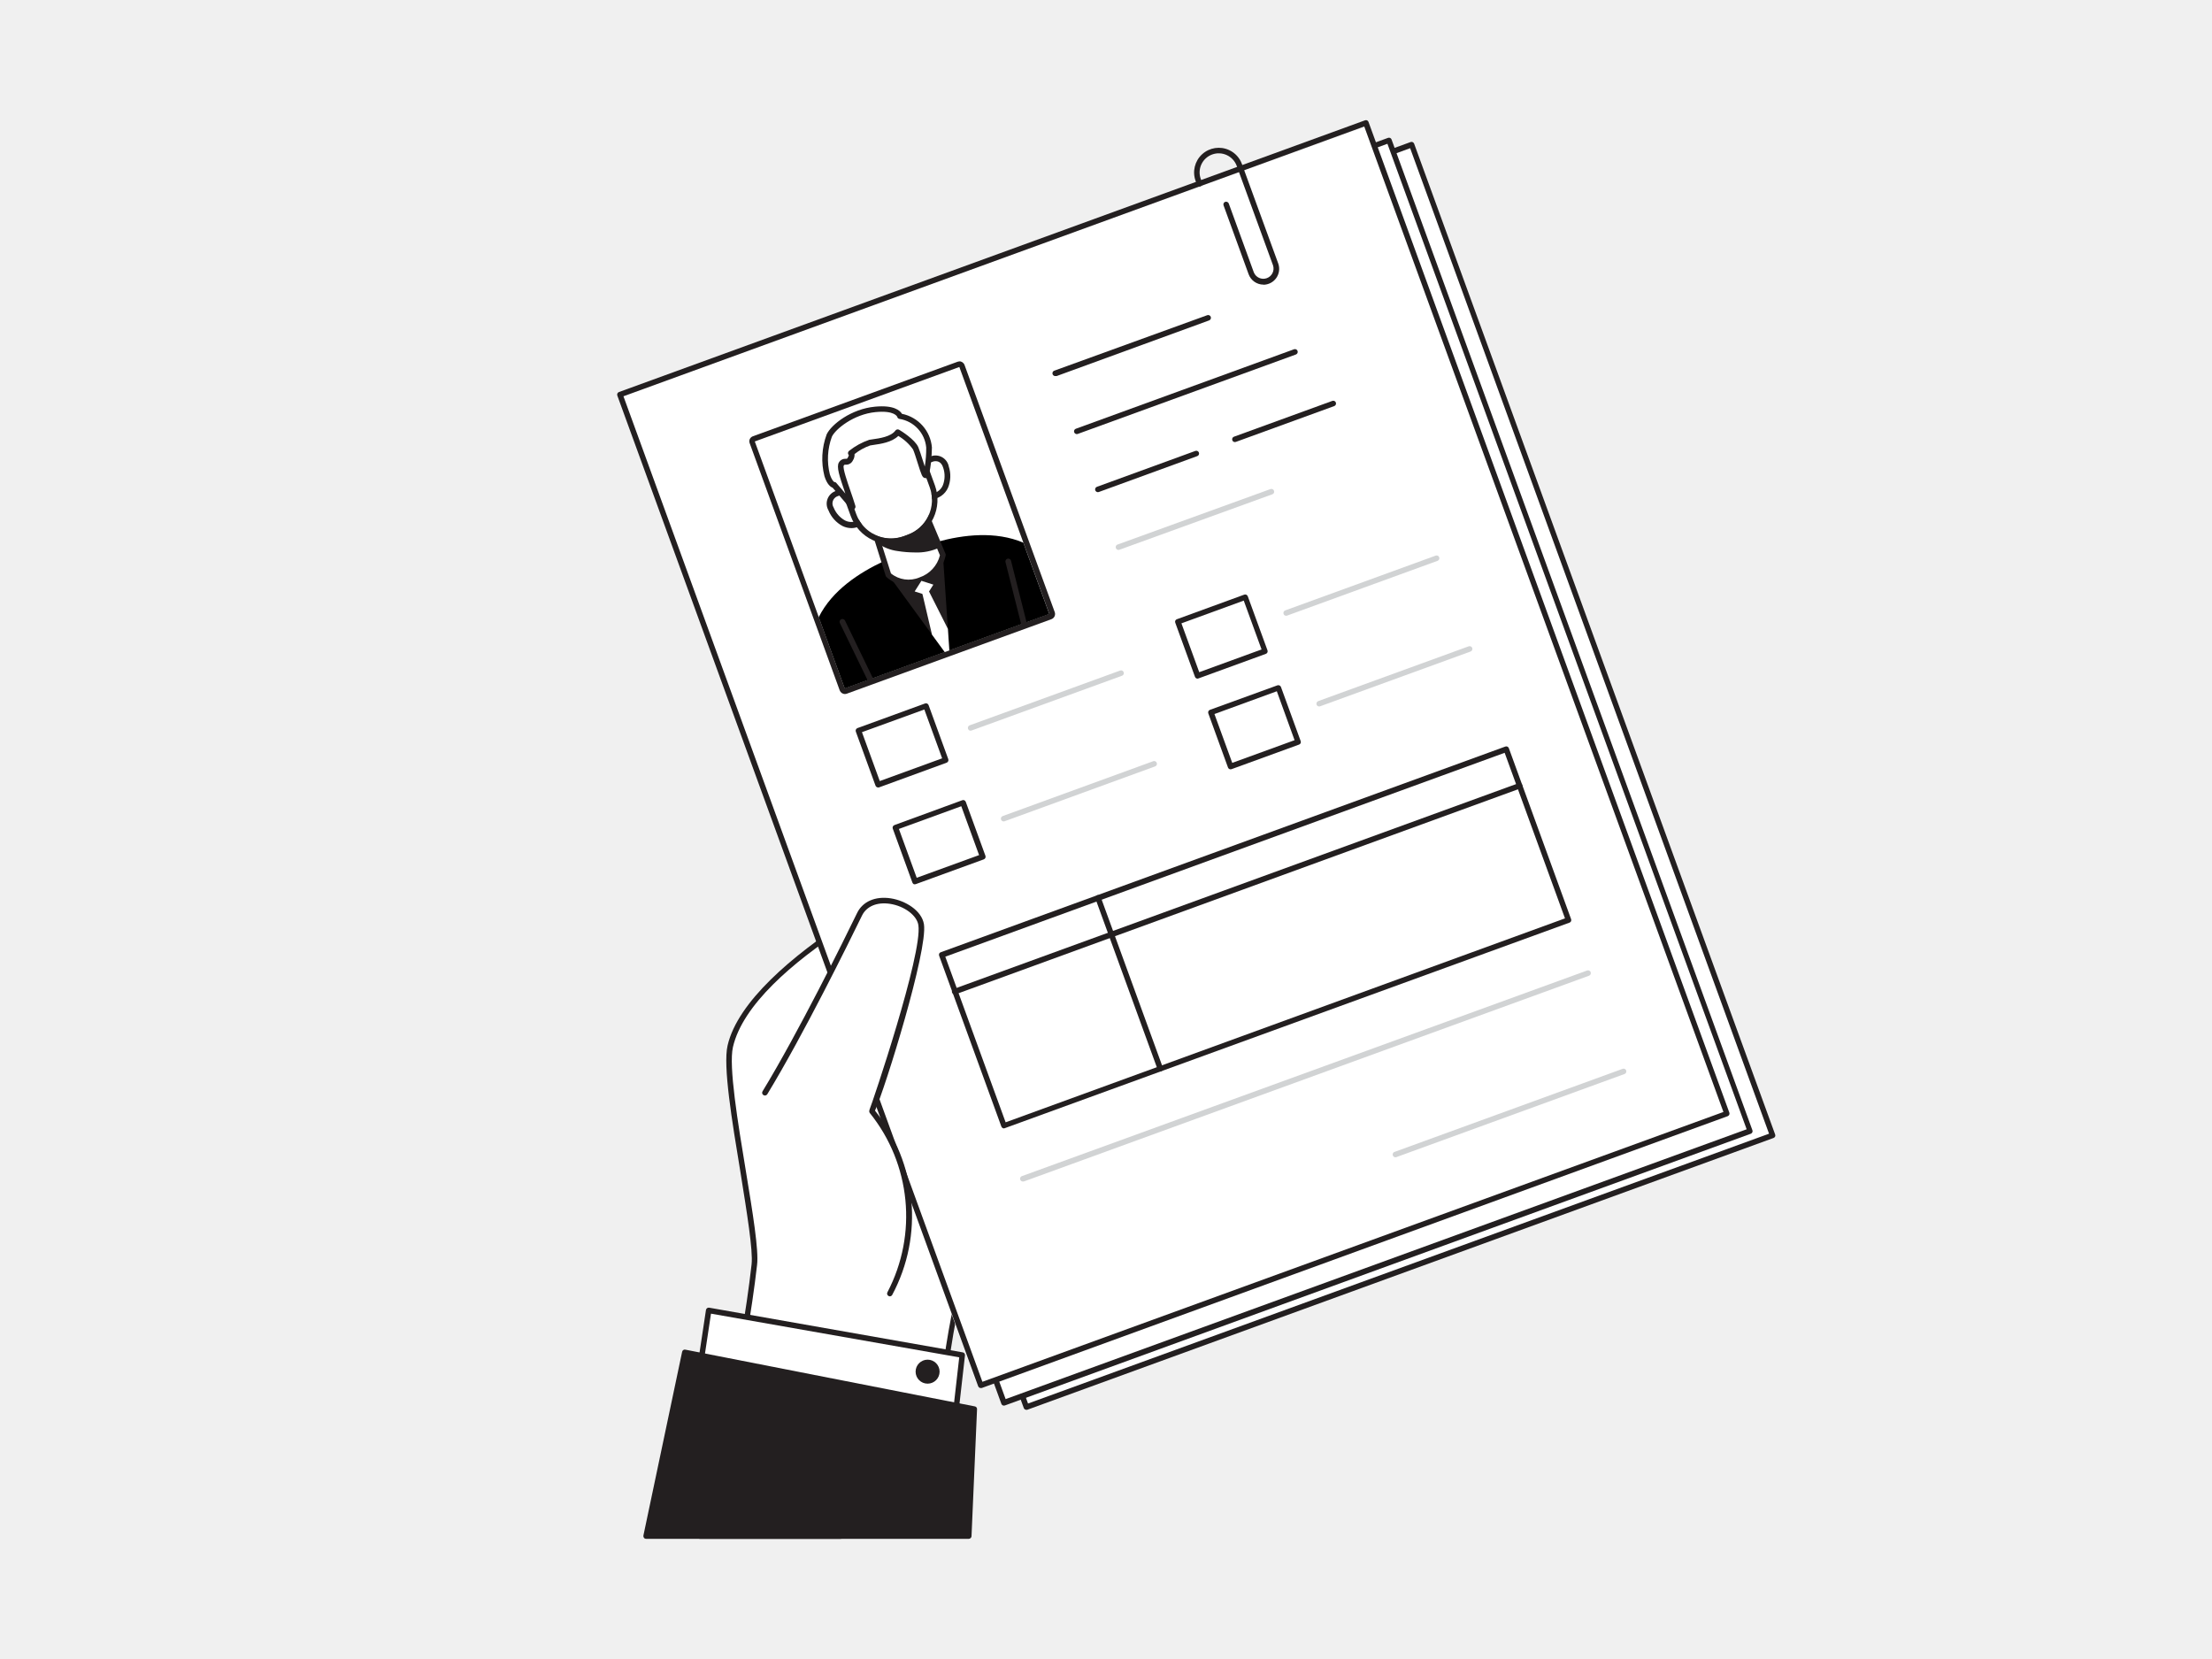
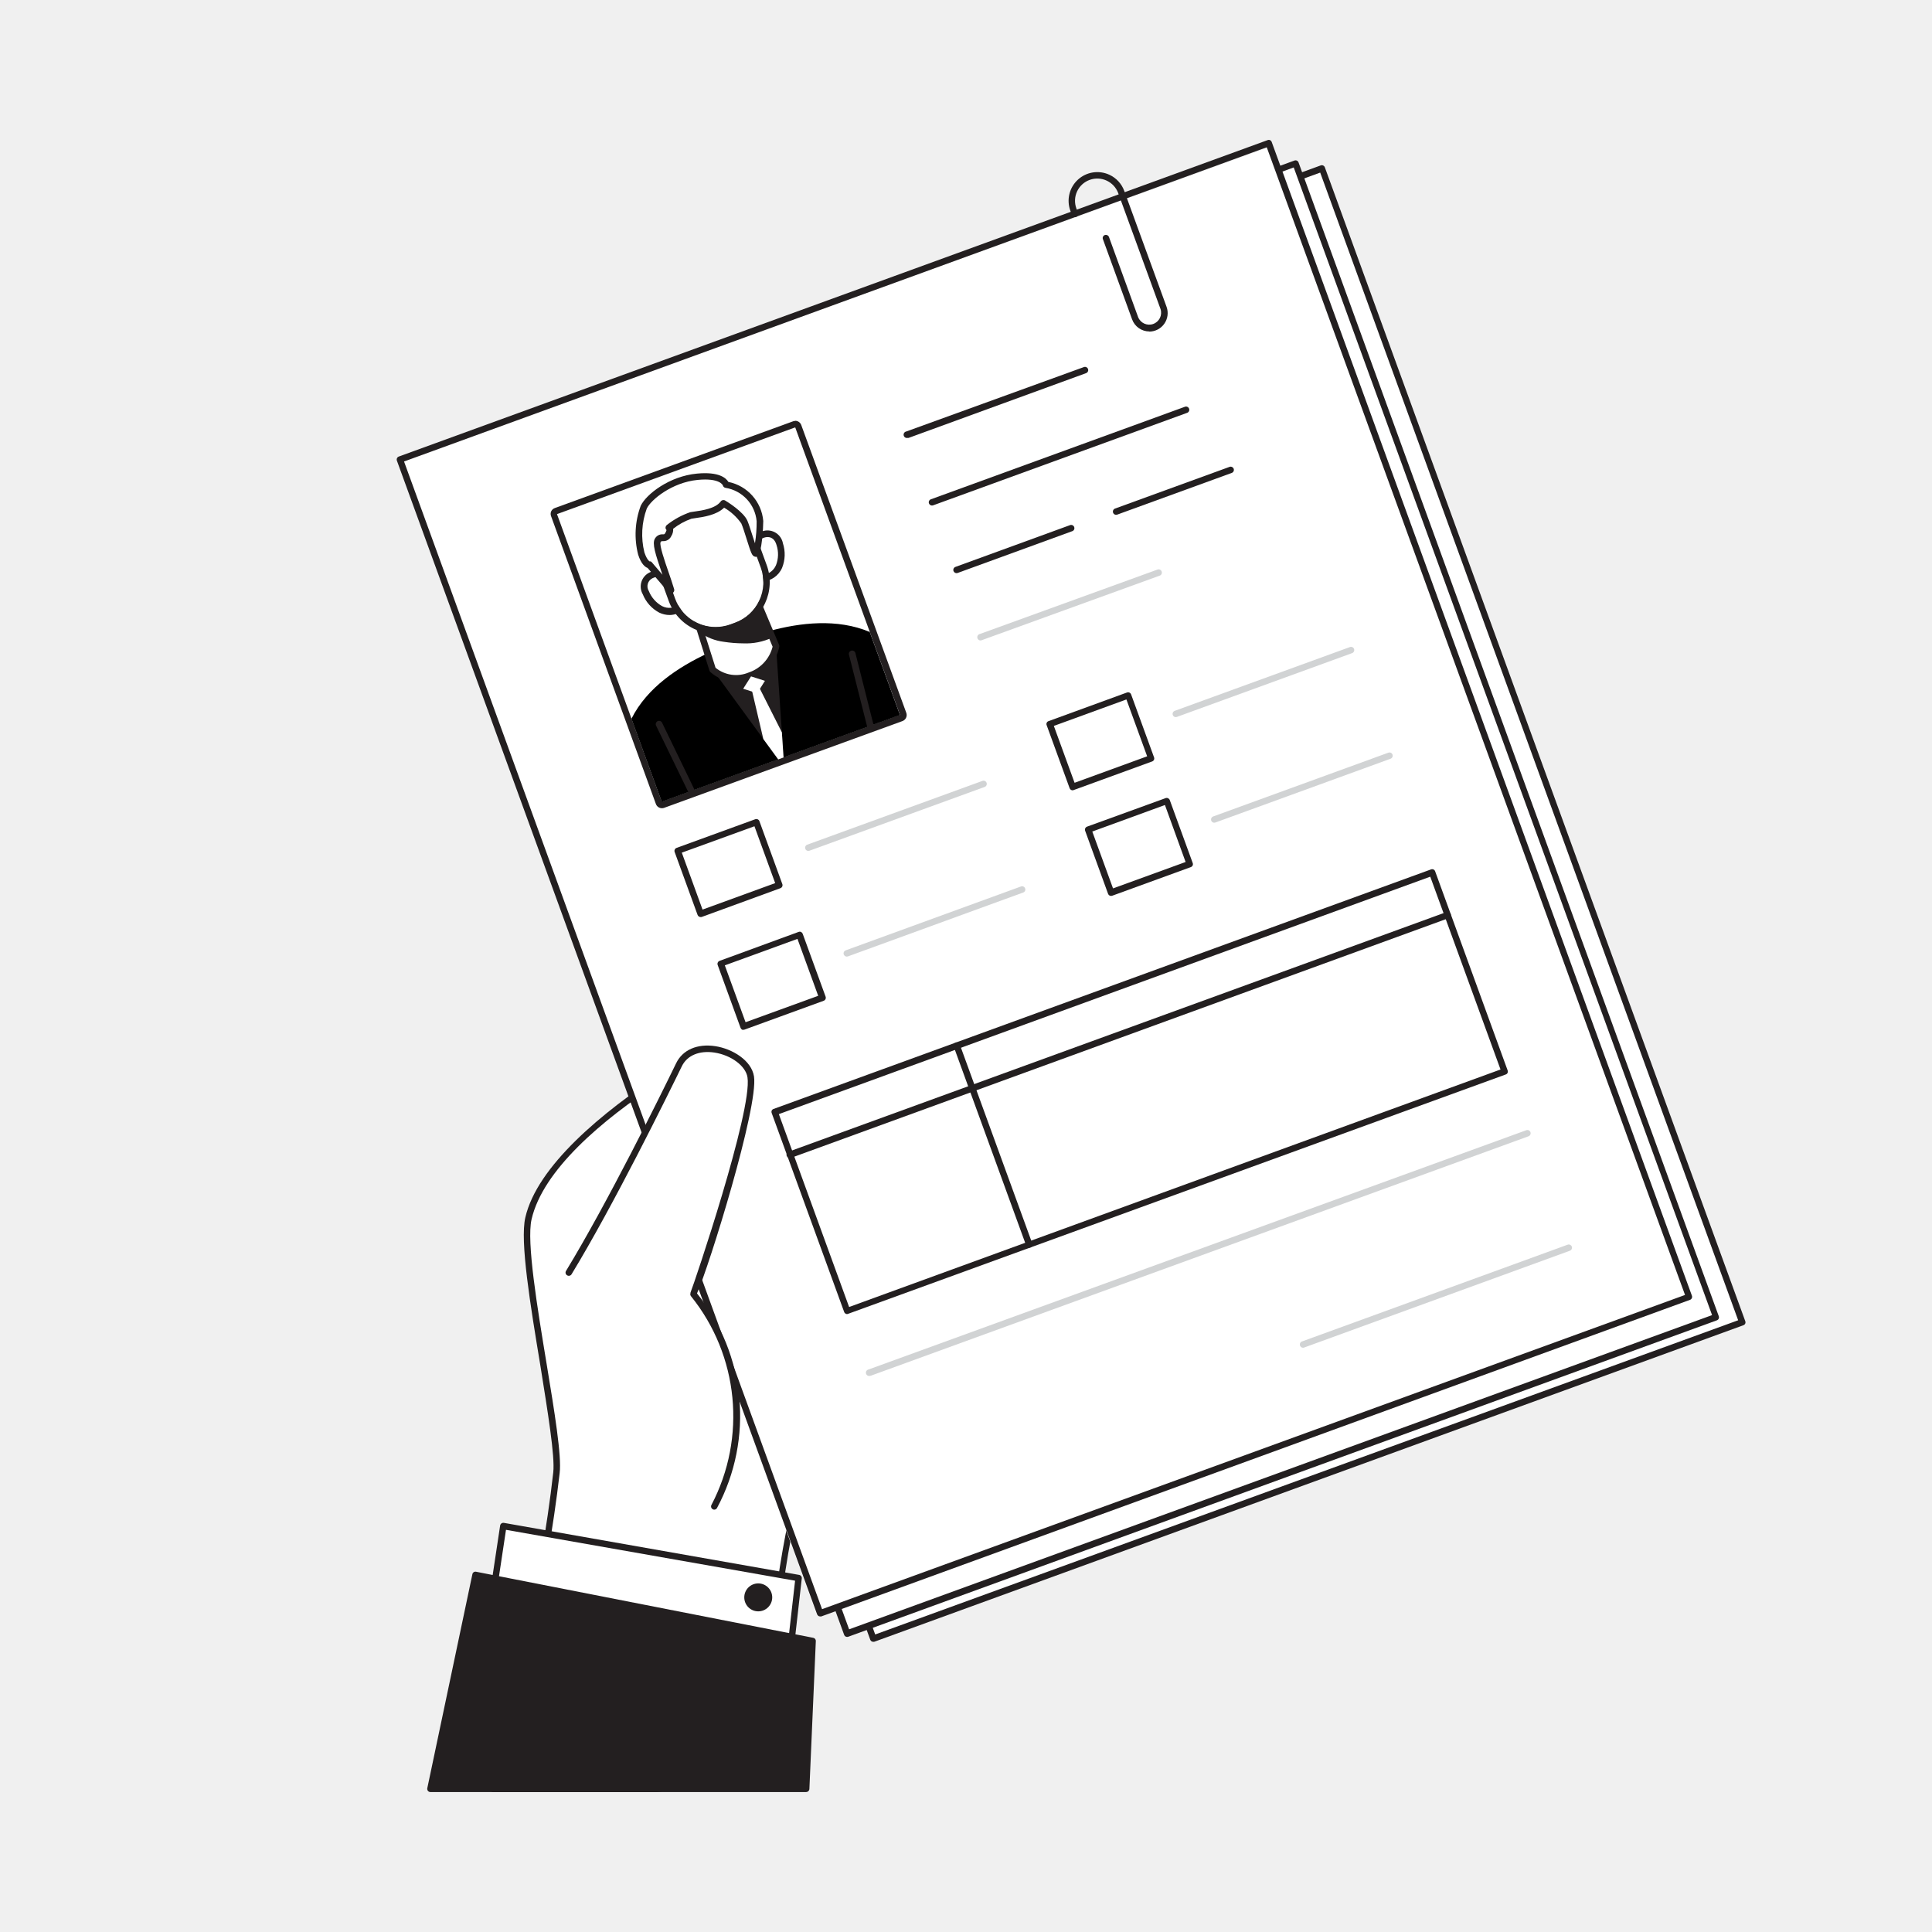
- <svg xmlns="http://www.w3.org/2000/svg" viewBox="0 0 400 300">
+ <svg xmlns="http://www.w3.org/2000/svg" viewBox="50 0 300 300">
  <g id="_256_personal_data_flatline" data-name="#256_personal_data_flatline">
    <path d="M136.41,228.71c-1.93,17.31-7.35,40.41-9.84,49.06h25.32l15.53-1.88s3.6-33.75,5.86-41.14.51-77.9.58-78.61-38.05,16.6-41.85,33.08C130.54,195.64,137.06,222.87,136.41,228.71Z" fill="#fff" />
    <path d="M126.57,278.27a.48.48,0,0,1-.4-.2.52.52,0,0,1-.08-.44c2.48-8.64,7.92-31.88,9.82-49h0c.28-2.52-.85-9.35-2-16.57-1.57-9.49-3.19-19.3-2.34-23,3.65-15.88,39.91-33.49,42.33-33.49h0a.53.53,0,0,1,.44.56c0,.15,0,2.06.08,4.7.31,16.74,1.25,67.67-.68,74-2.21,7.26-5.8,40.7-5.83,41a.5.5,0,0,1-.44.44L152,278.27Zm.66-1h24.66L167,275.44c.43-4,3.7-33.83,5.84-40.84,1.25-4.1,1.46-28.89.63-73.69,0-2.27-.06-3.49-.07-4.14-4.59,1.71-37.34,17.3-40.86,32.57-.8,3.47.88,13.62,2.36,22.57,1.2,7.3,2.34,14.2,2,16.85l-.49,0,.49,0C135,245.52,129.8,268.14,127.23,277.27Z" fill="#231f20" />
    <polygon points="125.9 251.96 128.15 236.97 174.01 245.04 172.16 261.24 125.9 251.96" fill="#fff" />
    <path d="M172.17,261.74h-.1l-46.27-9.28a.52.52,0,0,1-.4-.57l2.26-15a.5.5,0,0,1,.2-.33.51.51,0,0,1,.38-.09l45.85,8.08a.49.49,0,0,1,.41.54l-1.84,16.21a.51.51,0,0,1-.2.35A.52.52,0,0,1,172.17,261.74Zm-45.71-10.18,45.27,9.09,1.73-15.2-44.89-7.9Z" fill="#231f20" />
    <polygon points="175.18 277.77 176.16 254.81 123.82 244.55 116.84 277.77 175.18 277.77" fill="#231f20" />
    <path d="M175.18,278.27H116.84a.5.5,0,0,1-.39-.18.53.53,0,0,1-.1-.42l7-33.22a.48.48,0,0,1,.58-.39l52.35,10.26a.48.48,0,0,1,.4.51l-1,23A.51.51,0,0,1,175.18,278.27Zm-57.72-1H174.7l1-22.06-51.44-10.08Z" fill="#231f20" />
    <rect x="148.64" y="44.96" width="143.56" height="190.67" transform="translate(-34.7 83.91) rotate(-20.01)" fill="#fff" />
    <path d="M185.6,254.94a.5.5,0,0,1-.47-.33L119.88,75.46a.5.5,0,0,1,.3-.64L255.07,25.69a.5.5,0,0,1,.65.29L321,205.14a.5.5,0,0,1,0,.38.48.48,0,0,1-.28.26l-134.9,49.13A.47.47,0,0,1,185.6,254.94ZM121,75.58,185.9,253.8l134-48.79L255,26.8Z" fill="#231f20" />
    <rect x="144.59" y="44.21" width="143.56" height="190.67" transform="translate(-34.69 82.47) rotate(-20.01)" fill="#fff" />
    <path d="M181.55,254.18a.49.49,0,0,1-.47-.32L115.83,74.7a.49.49,0,0,1,.3-.64L251,24.93a.49.49,0,0,1,.64.3l65.25,179.15a.49.49,0,0,1-.3.64L181.72,254.15ZM116.94,74.83,181.85,253l134-48.79L250.89,26Z" fill="#231f20" />
    <rect x="140.39" y="41.04" width="143.56" height="190.67" transform="matrix(0.94, -0.34, 0.34, 0.94, -33.86, 80.85)" fill="#fff" />
    <path d="M177.35,251a.51.51,0,0,1-.47-.32L111.63,71.53a.5.5,0,0,1,.3-.64l134.9-49.13a.5.5,0,0,1,.38,0,.53.53,0,0,1,.26.29l65.25,179.15a.5.5,0,0,1-.3.64L177.52,251A.47.47,0,0,1,177.35,251ZM112.74,71.66l64.91,178.21,134-48.79L246.7,22.87Z" fill="#231f20" />
    <rect x="143.44" y="71.66" width="39.37" height="47.54" transform="matrix(0.94, -0.34, 0.34, 0.94, -22.81, 61.59)" fill="#fff" />
    <path d="M173.48,66.36,189.75,111l-37,13.47L136.49,79.83l37-13.47m0-1a1,1,0,0,0-.34.06l-37,13.47a1,1,0,0,0-.57.52,1,1,0,0,0,0,.77l16.27,44.67a1,1,0,0,0,.94.65,1,1,0,0,0,.34-.06l37-13.47a1,1,0,0,0,.6-1.28L174.42,66a1,1,0,0,0-.94-.66Z" fill="#231f20" />
    <line x1="190.91" y1="67.53" x2="218.48" y2="57.49" fill="#fff" />
    <path d="M190.91,68a.5.5,0,0,1-.18-1L218.3,57a.5.5,0,1,1,.35.94L191.08,68Z" fill="#231f20" />
    <line x1="194.72" y1="78" x2="234.15" y2="63.63" fill="#fff" />
    <path d="M194.72,78.5a.51.51,0,0,1-.47-.33.49.49,0,0,1,.3-.64L234,63.16a.5.5,0,0,1,.64.3.5.5,0,0,1-.29.64L194.89,78.47A.51.51,0,0,1,194.72,78.5Z" fill="#231f20" />
    <line x1="198.53" y1="88.47" x2="216.33" y2="81.98" fill="#fff" />
    <path d="M198.53,89a.52.52,0,0,1-.47-.33.5.5,0,0,1,.3-.64l17.8-6.49a.5.5,0,0,1,.64.3.49.49,0,0,1-.3.64l-17.8,6.49A.47.47,0,0,1,198.53,89Z" fill="#231f20" />
    <line x1="223.31" y1="79.44" x2="241.11" y2="72.96" fill="#fff" />
    <path d="M223.31,79.94a.49.49,0,0,1-.47-.33.5.5,0,0,1,.3-.64l17.8-6.48a.5.5,0,0,1,.34.94l-17.8,6.48A.51.51,0,0,1,223.31,79.94Z" fill="#231f20" />
    <path d="M202.35,99.44a.5.5,0,0,1-.18-1l27.57-10a.5.5,0,0,1,.64.3.49.49,0,0,1-.29.64l-27.57,10Z" fill="#d1d3d4" />
    <path d="M175.52,132.13a.48.48,0,0,1-.47-.33.5.5,0,0,1,.3-.64l27.22-9.91a.5.5,0,0,1,.34.94l-27.22,9.91Z" fill="#d1d3d4" />
    <rect x="163.3" y="147.09" width="13" height="10.4" transform="translate(-41.87 67.31) rotate(-20.01)" fill="#fff" />
    <path d="M165.47,159.9a.52.52,0,0,1-.21,0,.55.55,0,0,1-.26-.28l-3.56-9.78a.5.5,0,0,1,.3-.64L174,144.71a.5.5,0,0,1,.38,0,.55.55,0,0,1,.26.28l3.56,9.77a.5.5,0,0,1-.3.64l-12.22,4.45A.47.47,0,0,1,165.47,159.9Zm-2.92-10,3.22,8.83,11.28-4.1-3.22-8.84Z" fill="#231f20" />
    <rect x="156.62" y="129.59" width="13" height="10.4" transform="translate(-36.28 63.96) rotate(-20.01)" fill="#fff" />
    <path d="M158.79,142.4a.52.52,0,0,1-.47-.33l-3.56-9.77a.5.5,0,0,1,.3-.64l12.22-4.45a.5.5,0,0,1,.64.3l3.56,9.77a.5.5,0,0,1-.3.64L159,142.37A.47.47,0,0,1,158.79,142.4Zm-2.92-10,3.22,8.84,11.28-4.11-3.22-8.83Z" fill="#231f20" />
    <path d="M181.49,148.54a.52.52,0,0,1-.47-.33.5.5,0,0,1,.3-.64l27.22-9.92a.5.5,0,0,1,.64.3.49.49,0,0,1-.3.64l-27.22,9.92A.47.47,0,0,1,181.49,148.54Z" fill="#d1d3d4" />
    <rect x="214.39" y="109.91" width="13" height="10.4" transform="translate(-26.06 82.54) rotate(-20.01)" fill="#fff" />
    <path d="M216.56,122.72a.5.5,0,0,1-.47-.33l-3.56-9.77a.46.46,0,0,1,0-.38.45.45,0,0,1,.28-.26L225,107.53a.5.5,0,0,1,.64.3l3.56,9.77a.49.49,0,0,1-.3.64l-12.21,4.45Zm-2.92-10,3.22,8.83,11.27-4.11-3.22-8.83Z" fill="#231f20" />
    <path d="M232.58,111.35a.48.48,0,0,1-.47-.33.5.5,0,0,1,.3-.64l27.22-9.91a.5.5,0,0,1,.34.94l-27.22,9.91Z" fill="#d1d3d4" />
    <rect x="220.36" y="126.31" width="13" height="10.4" transform="translate(-31.31 85.58) rotate(-20.01)" fill="#fff" />
    <path d="M222.53,139.12a.5.5,0,0,1-.47-.33L218.5,129a.5.5,0,0,1,.3-.64L231,123.93a.51.51,0,0,1,.64.3l3.56,9.77a.5.5,0,0,1,0,.38.51.51,0,0,1-.28.26l-12.22,4.45A.47.47,0,0,1,222.53,139.12Zm-2.92-10,3.22,8.83,11.27-4.1L230.89,125Z" fill="#231f20" />
    <path d="M238.55,127.75a.49.49,0,0,1-.47-.33.51.51,0,0,1,.3-.64l27.22-9.91a.5.5,0,0,1,.34.94l-27.22,9.91A.47.47,0,0,1,238.55,127.75Z" fill="#d1d3d4" />
    <rect x="172.65" y="153.08" width="108.64" height="32.87" transform="translate(-44.31 87.91) rotate(-20.01)" fill="#fff" />
    <path d="M181.55,204.05a.41.41,0,0,1-.21-.05.48.48,0,0,1-.26-.28l-11.25-30.88a.53.53,0,0,1,0-.39.49.49,0,0,1,.28-.25L272.21,135a.49.49,0,0,1,.64.3L284.1,166.2a.5.5,0,0,1,0,.38.45.45,0,0,1-.28.26L181.72,204A.47.47,0,0,1,181.55,204.05ZM170.94,173l10.91,29.95L283,166.07l-10.91-29.94Z" fill="#231f20" />
    <line x1="172.72" y1="179.3" x2="274.8" y2="142.12" fill="#fff" />
    <path d="M172.72,179.8a.5.5,0,0,1-.17-1l102.07-37.18a.5.5,0,1,1,.35.94L172.89,179.77Z" fill="#231f20" />
    <line x1="198.57" y1="162.37" x2="209.82" y2="193.25" fill="#fff" />
    <path d="M209.82,193.75a.5.5,0,0,1-.47-.32L198.1,162.54a.5.5,0,1,1,.94-.34l11.25,30.88a.5.5,0,0,1-.3.64A.34.34,0,0,1,209.82,193.75Z" fill="#231f20" />
    <path d="M252.43,209.27a.5.5,0,0,1-.17-1l41.18-15a.5.5,0,0,1,.34.94l-41.18,15Z" fill="#d1d3d4" />
    <path d="M185.05,213.65a.5.5,0,0,1-.17-1L287,175.5a.5.5,0,0,1,.35.94L185.22,213.62Z" fill="#d1d3d4" />
    <path d="M185.05,98.13l4.7,12.9-37,13.47-4.7-12.89c2.45-4.91,7.37-8.07,11.81-10.15,1.7-.8,3.34-1.43,4.74-1.94l.33-.12c1.3-.47,2.82-1,4.47-1.42l.09,0C174.23,96.69,180,96,185.05,98.13Z" fill="currentColor" />
    <path d="M170.51,100.39h0l.9,13.32.26,3.9-.83.3-2.31-3.16L160.68,104l0,0h0A24.76,24.76,0,0,1,170.51,100.39Z" fill="#231f20" />
    <path d="M166.39,86.4c-.56-2.89,3.74-5.22,4.69-1.91A5.1,5.1,0,0,1,171,88a3,3,0,0,1-2.79,1.82" fill="#fff" />
    <path d="M168.34,90.3h-.2a.51.51,0,0,1-.47-.55.52.52,0,0,1,.55-.48,2.47,2.47,0,0,0,2.28-1.52,4.61,4.61,0,0,0,.08-3.11c-.38-1.32-1.27-1.31-1.77-1.2a2.61,2.61,0,0,0-1.92,2.88.5.5,0,0,1-.4.6.52.52,0,0,1-.61-.41,3.62,3.62,0,0,1,2.69-4.07,2.44,2.44,0,0,1,3,1.92,5.57,5.57,0,0,1-.13,3.82A3.54,3.54,0,0,1,168.34,90.3Z" fill="#231f20" />
    <path d="M155.07,90.53c-1.43-2.58-6.22-1.6-4.82,1.54a5.05,5.05,0,0,0,2.31,2.59,3,3,0,0,0,3.31-.4" fill="#fff" />
    <path d="M154,95.5a3.77,3.77,0,0,1-1.63-.37,5.57,5.57,0,0,1-2.56-2.85,2.42,2.42,0,0,1,1.06-3.39,3.61,3.61,0,0,1,4.68,1.39.51.51,0,0,1-.9.5,2.6,2.6,0,0,0-3.32-1,1.39,1.39,0,0,0-.58,2,4.66,4.66,0,0,0,2.06,2.34,2.49,2.49,0,0,0,2.73-.31.52.52,0,0,1,.73,0,.51.51,0,0,1,0,.72A3.24,3.24,0,0,1,154,95.5Z" fill="#231f20" />
    <path d="M160.65,104a5.56,5.56,0,0,0,5.8.92,6.16,6.16,0,0,0,4.06-4.51L166.2,90.05l-8.9,3.24Z" fill="#fff" />
    <path d="M164.22,105.83a5.74,5.74,0,0,1-3.93-1.49.57.57,0,0,1-.13-.21l-3.35-10.69a.51.51,0,0,1,.32-.63L166,89.57a.52.52,0,0,1,.66.28L171,100.19a.65.65,0,0,1,0,.28,6.66,6.66,0,0,1-4.4,4.92A7,7,0,0,1,164.22,105.83Zm-3.11-2.14a5.05,5.05,0,0,0,5.16.73,5.68,5.68,0,0,0,3.7-4l-4.06-9.74-8,2.91Z" fill="#231f20" />
    <path d="M158.94,97.79a7.76,7.76,0,0,0,3.55,1.38c2.12.33,5.15.47,7.17-.64l-2-4.32A21.11,21.11,0,0,1,163,96a14.44,14.44,0,0,1-4.35.7C158.37,96.64,158.51,97.46,158.94,97.79Z" fill="#231f20" />
    <path d="M165.4,99.9a20.08,20.08,0,0,1-3-.24,8.11,8.11,0,0,1-3.77-1.48,1.62,1.62,0,0,1-.58-1.62.59.59,0,0,1,.6-.4,13.77,13.77,0,0,0,4.19-.68,20.46,20.46,0,0,0,4.61-1.71.53.53,0,0,1,.39,0,.48.48,0,0,1,.29.27l2,4.31a.5.5,0,0,1-.21.65A9.58,9.58,0,0,1,165.4,99.9Zm-6.32-2.74a.7.7,0,0,0,.17.24h0a7.29,7.29,0,0,0,3.32,1.28c1.26.19,4.31.53,6.44-.38l-1.56-3.41a22,22,0,0,1-4.34,1.55A15.89,15.89,0,0,1,159.08,97.16Zm-.48,0h0Z" fill="#231f20" />
    <path d="M163.41,97l.73-.27a6.67,6.67,0,0,0,4-8.55l-3.62-9.93A10.15,10.15,0,0,0,151.24,83L154.85,93A6.68,6.68,0,0,0,163.41,97Z" fill="#fff" />
    <path d="M160.51,77.28a8.36,8.36,0,0,1,4,.93l3.62,9.93a6.67,6.67,0,0,1-4,8.55l-.73.27a6.82,6.82,0,0,1-2.29.4A6.68,6.68,0,0,1,154.85,93L151.24,83a9.3,9.3,0,0,1,5.66-5.1,10.42,10.42,0,0,1,3.61-.66m0-1a11.53,11.53,0,0,0-4,.72,10.31,10.31,0,0,0-6.28,5.74,1,1,0,0,0,0,.69l3.61,9.93a7.69,7.69,0,0,0,9.88,4.6l.73-.27a7.71,7.71,0,0,0,4.61-9.88l-3.62-9.92a1,1,0,0,0-.44-.54,9.45,9.45,0,0,0-4.53-1.07Z" fill="#231f20" />
    <polygon points="167.57 107.64 165.4 106.95 166.62 105.03 168.78 105.72 167.57 107.64" fill="#fff" />
    <polygon points="171.41 113.72 171.67 117.62 170.84 117.92 168.53 114.76 166.8 107.39 166.8 107.39 166.74 107.14 166.7 106.98 167.81 106.58 167.88 106.73 168 106.95 168 106.96 171.41 113.72" fill="#fff" />
    <path d="M157.37,123.34a.51.51,0,0,1-.46-.29l-5.06-10.43a.52.52,0,0,1,.93-.45l5.05,10.43a.51.51,0,0,1-.24.69A.54.54,0,0,1,157.37,123.34Z" fill="#231f20" />
    <path d="M185.15,113.22a.5.5,0,0,1-.5-.39l-2.84-11.24a.52.52,0,0,1,1-.25l2.84,11.24a.52.52,0,0,1-.38.63Z" fill="#231f20" />
    <path d="M154.19,91.65c-.95-3.11-2.56-6.89-2.05-7.7s1.13,0,1.64-.92.08-1,.08-1a12,12,0,0,1,3.42-1.93c1.18-.2,4-.38,5.06-1.88,0,0,2.7,1.63,3.25,2.92s1.51,5,1.76,4.85.75-3.52.65-5a6.28,6.28,0,0,0-5.26-5.64s-.39-1.64-4.46-1.24-7.56,3.13-8.32,4.73a12.17,12.17,0,0,0-.38,7.2c.59,1.78,1.27,1.76,1.27,1.76Z" fill="#fff" />
    <path d="M154.19,92.16a.5.5,0,0,1-.39-.18l-3.24-3.79c-.37-.13-1-.59-1.47-2.07a12.71,12.71,0,0,1,.4-7.58c.85-1.79,4.45-4.6,8.74-5,3.43-.33,4.53.71,4.87,1.29a6.79,6.79,0,0,1,5.42,6.07c0,.8-.2,5.1-.91,5.51a.55.55,0,0,1-.47,0c-.36-.14-.5-.45-1.24-2.82-.28-.89-.57-1.81-.79-2.31a8.48,8.48,0,0,0-2.67-2.45c-1.17,1.16-3.23,1.45-4.51,1.63l-.57.09a9.65,9.65,0,0,0-2.83,1.56,1.88,1.88,0,0,1-.3,1.15,1.34,1.34,0,0,1-1.28.77c-.24,0-.28,0-.38.17-.2.46.65,2.94,1.22,4.58.31.9.63,1.82.89,2.7a.51.51,0,0,1-.24.6A.54.54,0,0,1,154.19,92.16Zm-3.27-5a.4.4,0,0,1,.32.18l1.63,1.91-.06-.17c-1.05-3.06-1.58-4.69-1.11-5.45a1.3,1.3,0,0,1,1.21-.66c.25,0,.29,0,.41-.24a1.76,1.76,0,0,0,.18-.42.59.59,0,0,1-.15-.27.55.55,0,0,1,.19-.51,12.24,12.24,0,0,1,3.65-2l.6-.09c1.24-.17,3.32-.47,4.13-1.58a.51.51,0,0,1,.68-.14c.3.17,2.86,1.75,3.46,3.15.23.55.53,1.5.82,2.41.11.34.23.72.35,1.08a20.22,20.22,0,0,0,.26-3.43,5.77,5.77,0,0,0-4.84-5.18.51.51,0,0,1-.41-.39h0s-.46-1.18-3.91-.84c-4,.39-7.27,3.1-7.9,4.45a11.62,11.62,0,0,0-.37,6.8c.43,1.28.85,1.42.85,1.42Zm2.81-4.72Z" fill="#231f20" />
    <path d="M228.47,51.47a2.86,2.86,0,0,1-2.68-1.88l-4.53-12.45a.49.49,0,0,1,.29-.64.52.52,0,0,1,.65.3l4.53,12.45A1.85,1.85,0,0,0,230.21,48l-6.57-18a3.47,3.47,0,0,0-4.43-2.07,3.45,3.45,0,0,0-2.07,4.44l.25.69a.5.5,0,0,1-.3.64.49.49,0,0,1-.64-.3l-.25-.69a4.46,4.46,0,0,1,6.07-5.57,4.44,4.44,0,0,1,2.31,2.52l6.57,18a2.87,2.87,0,0,1-2.68,3.83Z" fill="#231f20" />
    <path d="M138.35,197.61c5.47-9,12.52-22.83,17.11-32.27,2.25-4.63,10.54-2.06,11.14,1.87.83,5.5-8.85,33.82-8.91,33.75a30,30,0,0,1,3.22,32.95" fill="#fff" />
    <path d="M160.91,234.42a.44.44,0,0,1-.24-.07.49.49,0,0,1-.19-.68,29.69,29.69,0,0,0-3.18-32.39.5.5,0,0,1-.08-.5l0-.07c.55-1.3,9.64-28.25,8.85-33.42-.27-1.76-2.52-3.45-5.14-3.85-2.34-.35-4.23.44-5.05,2.12-2.37,4.86-10.6,21.58-17.13,32.31a.5.5,0,0,1-.69.16.49.49,0,0,1-.17-.68c6.51-10.69,14.73-27.37,17.09-32.23,1-2.1,3.3-3.1,6.1-2.67,2.61.4,5.6,2.18,6,4.69.72,4.74-7,29.59-8.85,33.7a30.33,30.33,0,0,1,3.11,33.32A.51.51,0,0,1,160.91,234.42Z" fill="#231f20" />
    <circle cx="167.74" cy="248.04" r="2.17" fill="#231f20" />
  </g>
</svg>
